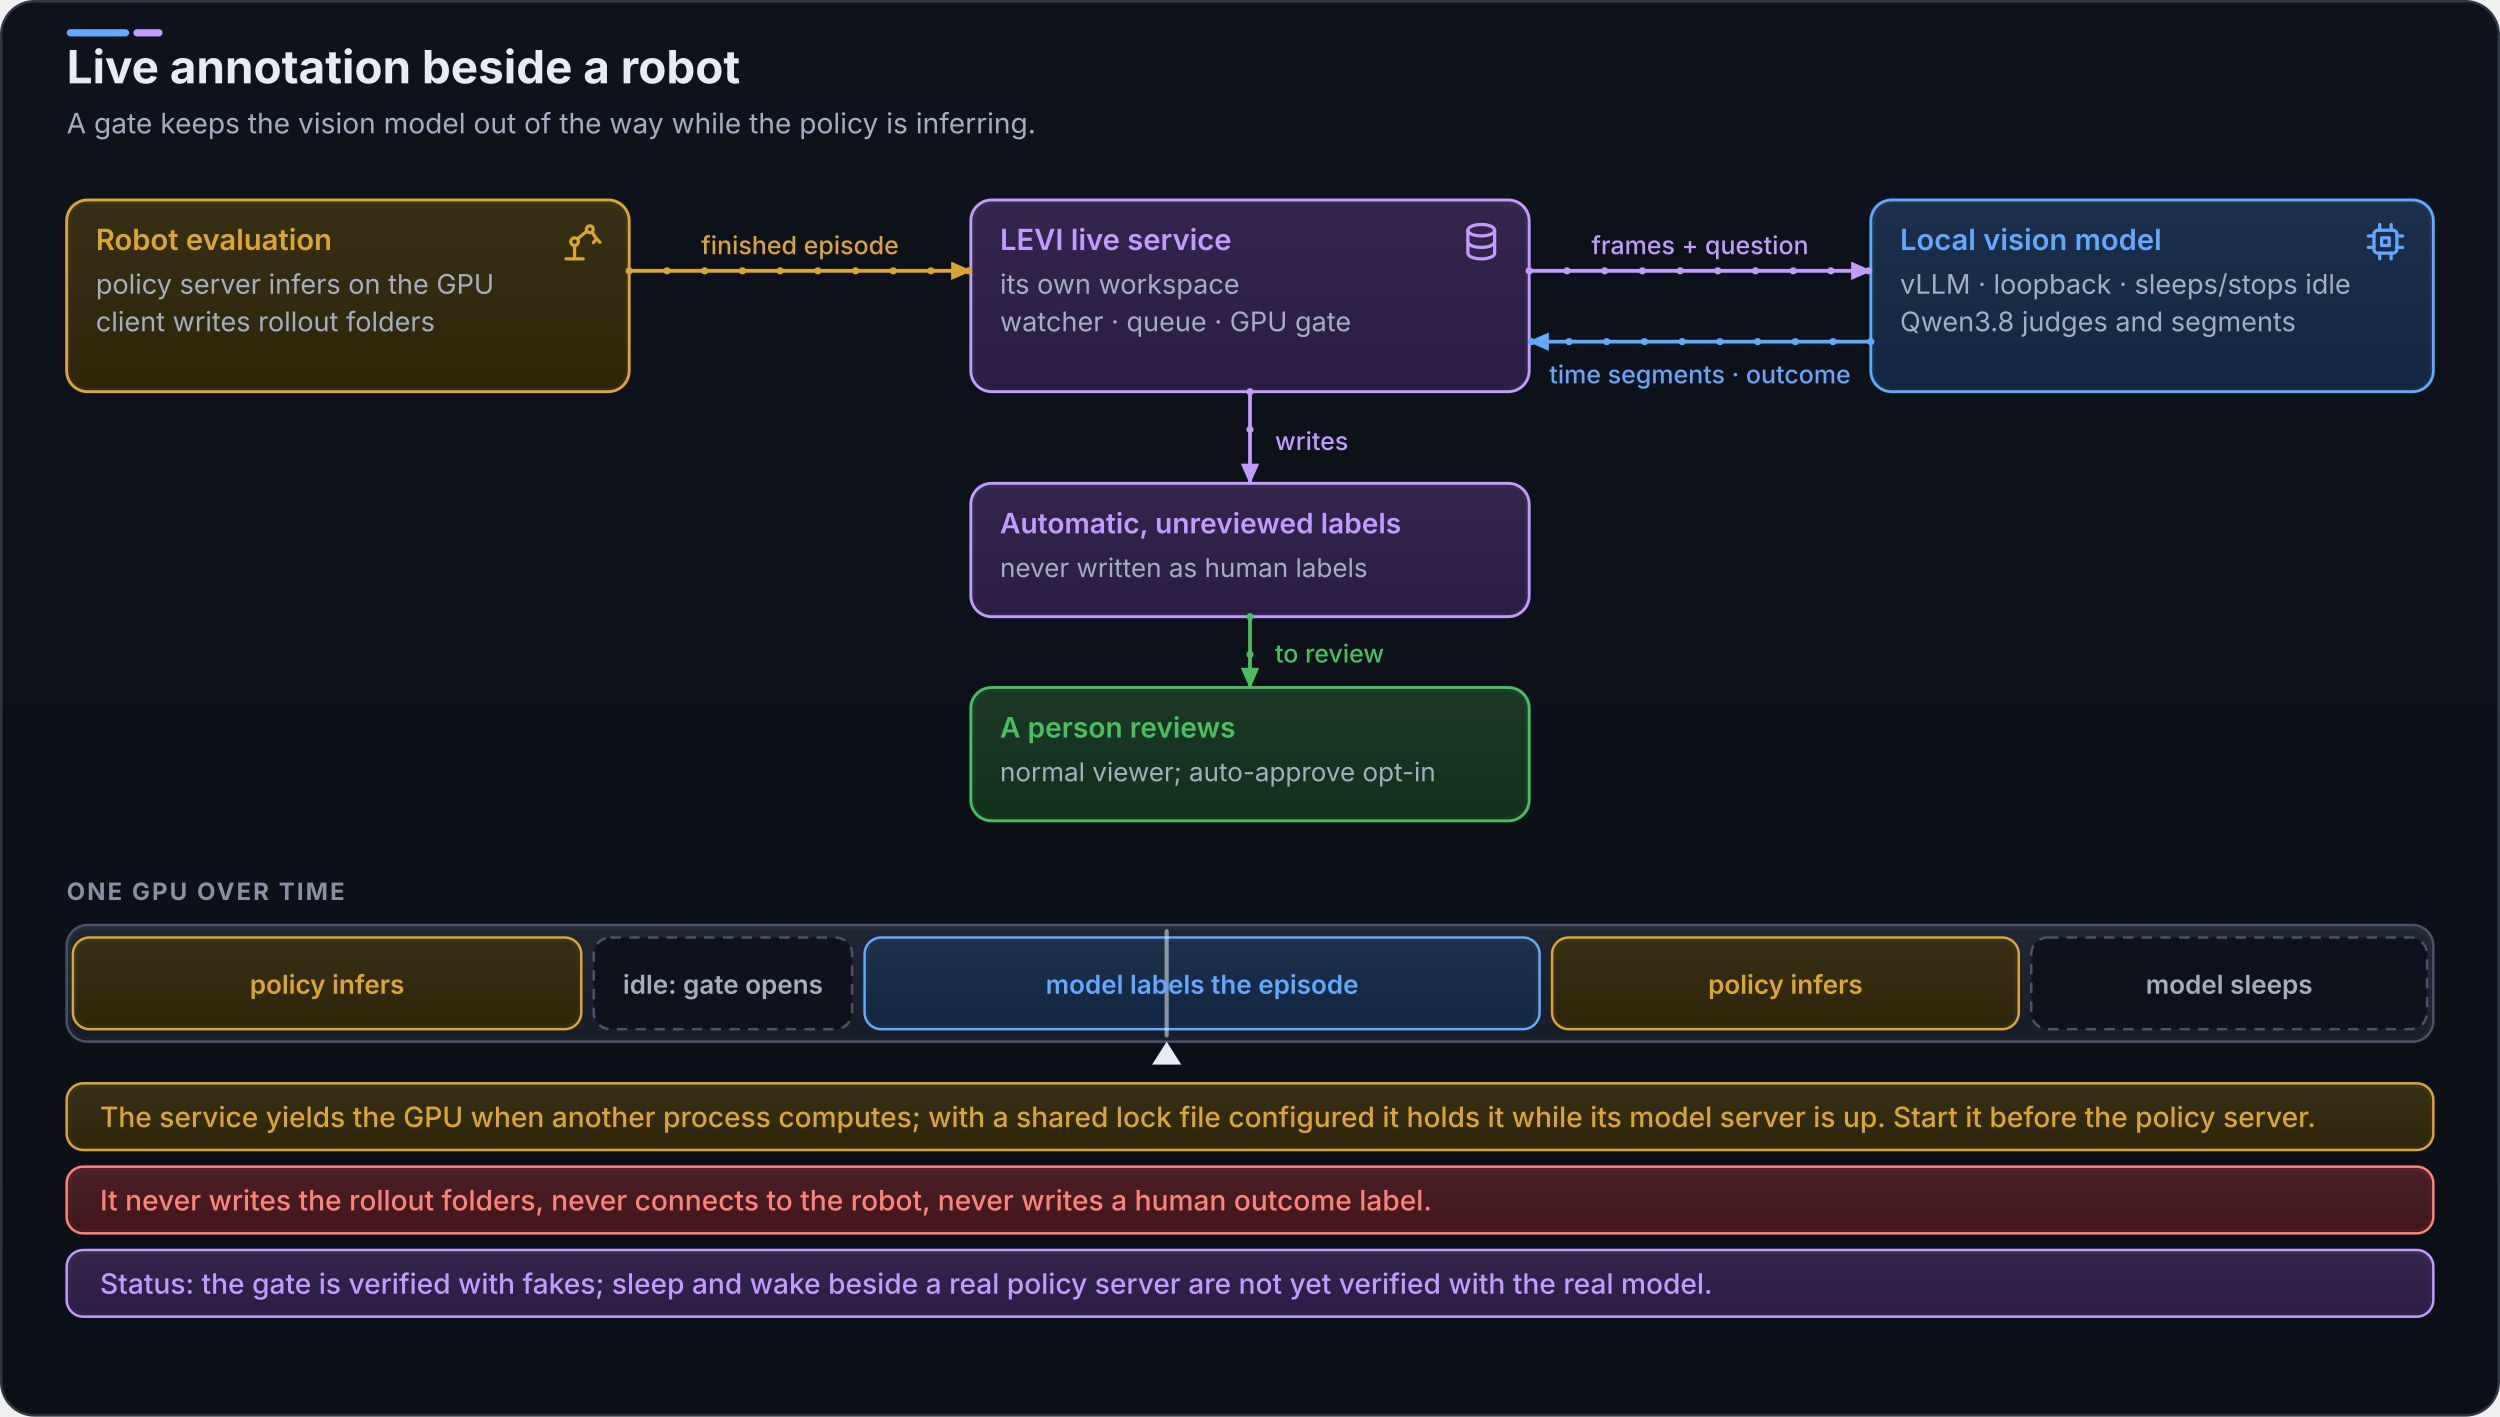
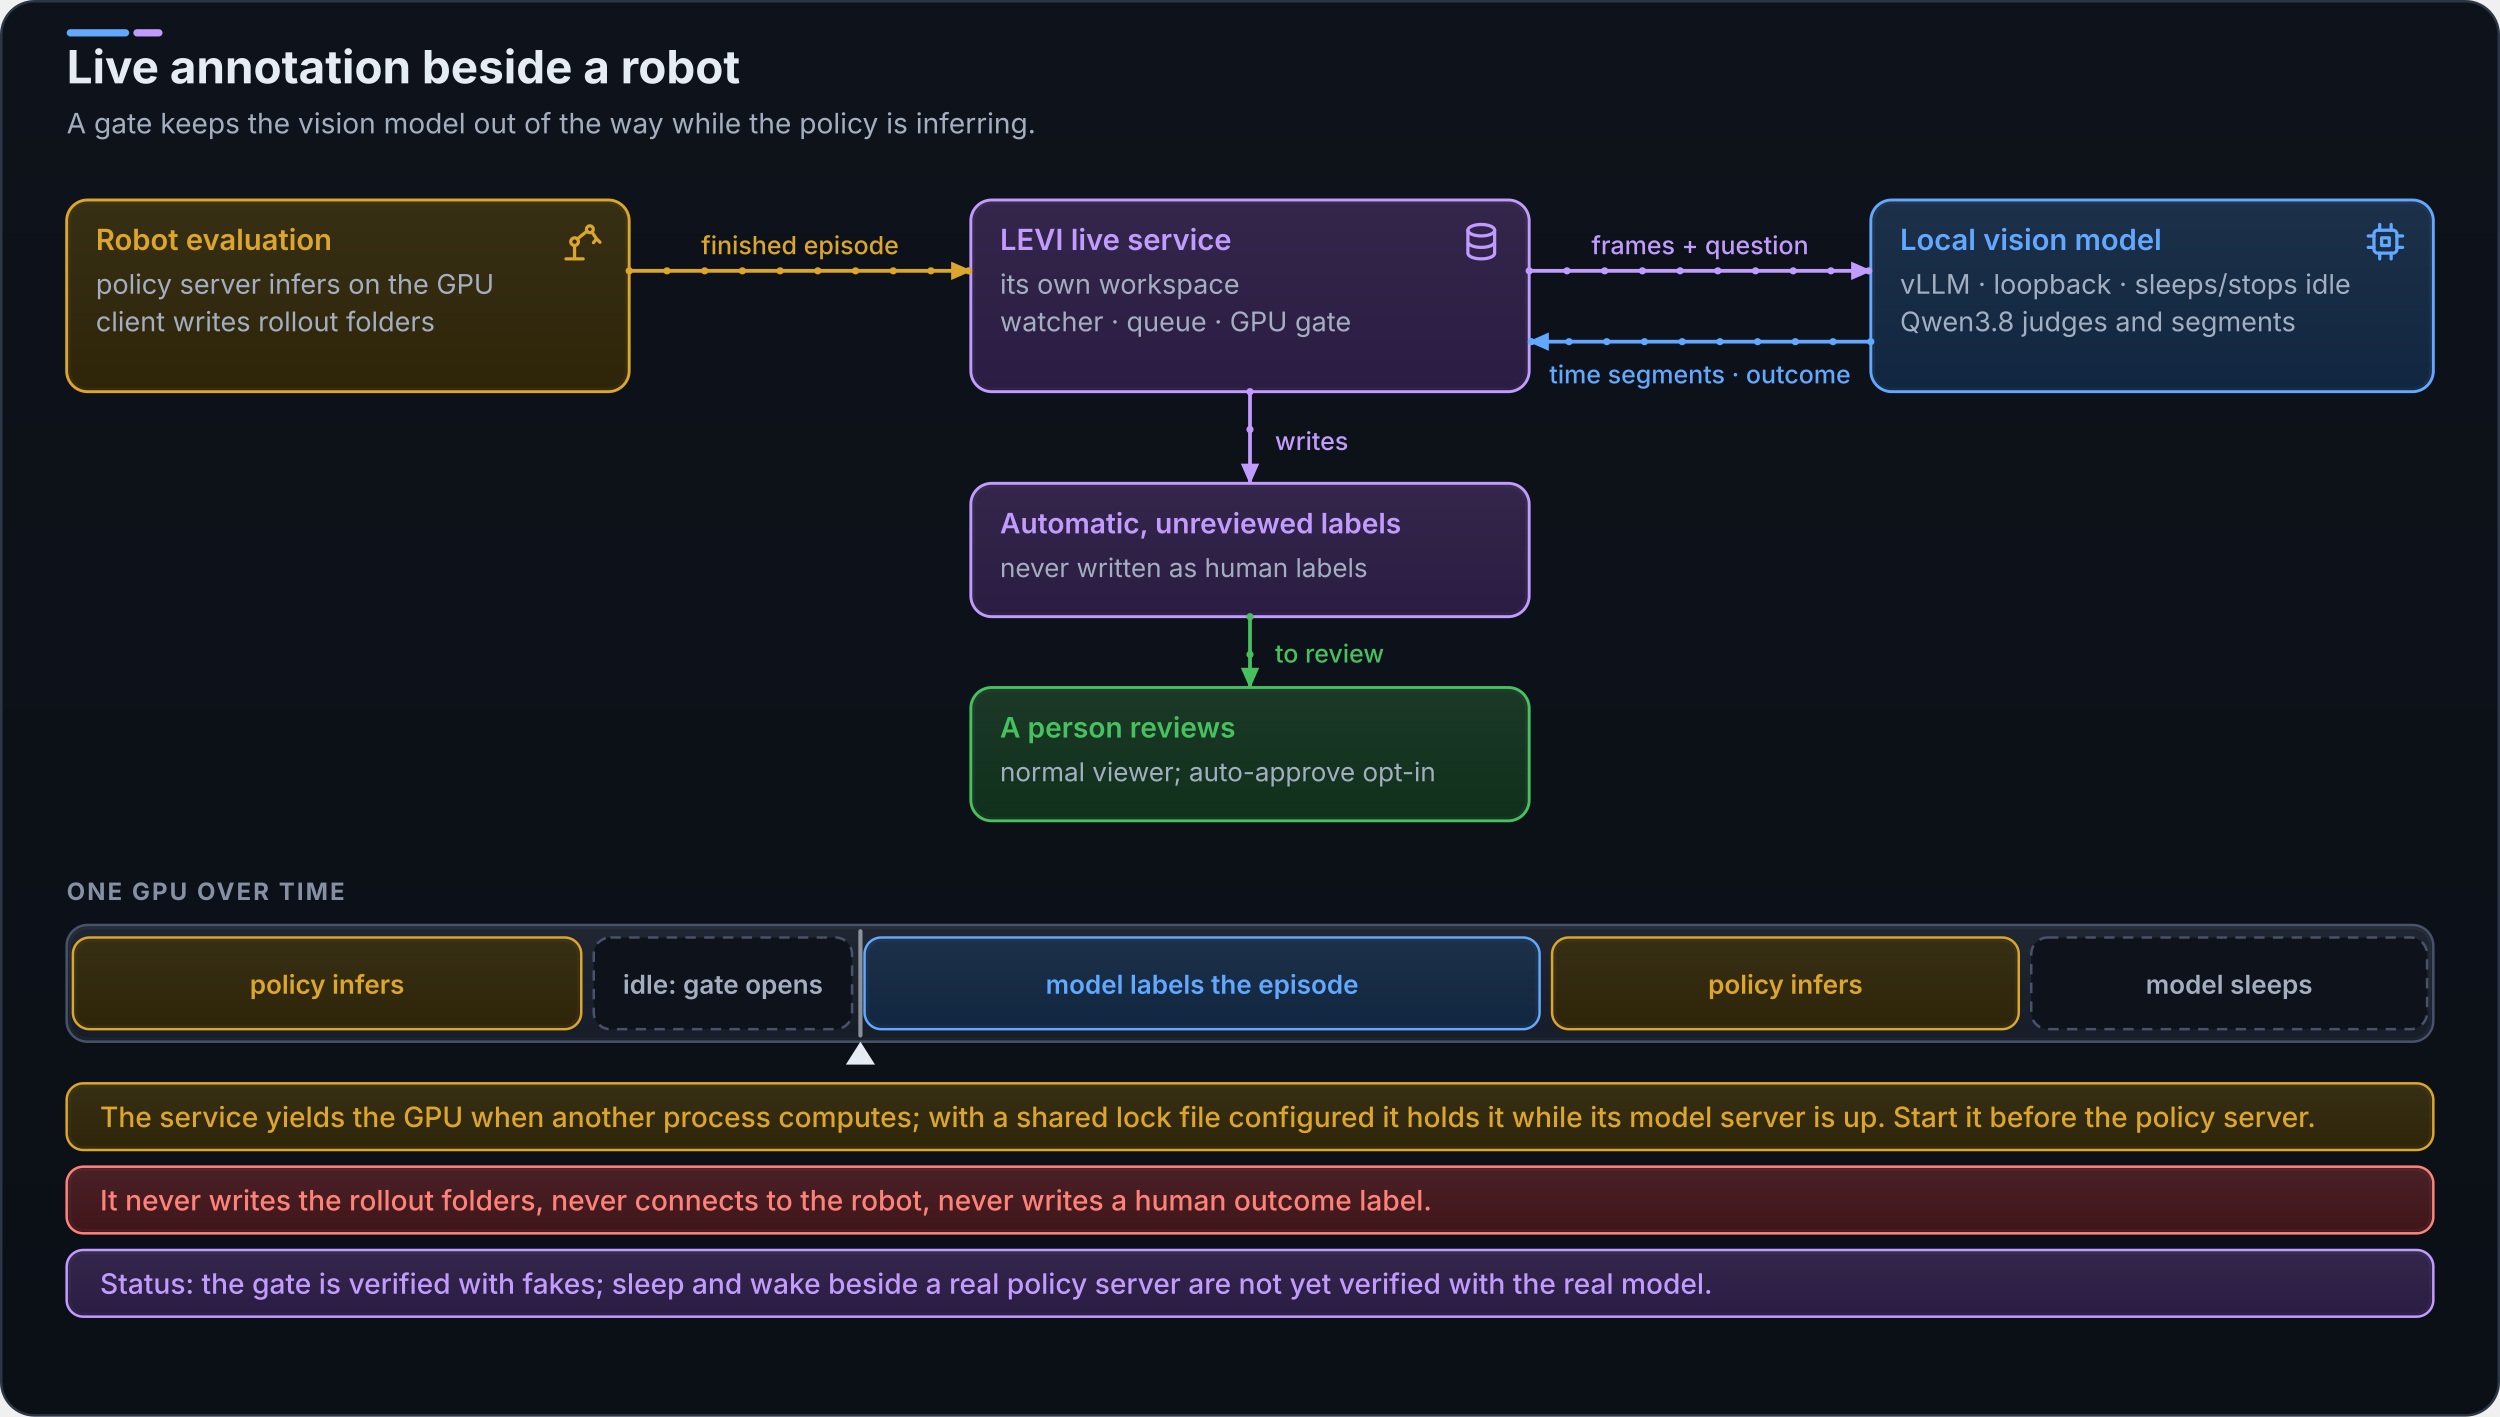
<svg xmlns="http://www.w3.org/2000/svg" viewBox="0 0 1200 680" width="1200" height="680" role="img" aria-labelledby="t d">
  <defs>
-     <style>@keyframes flow{to{stroke-dashoffset:-18}}.flow{animation:flow 3s linear infinite}@keyframes now{from{transform:translateX(0)}to{transform:translateX(1120px)}}.now{animation:now 12s linear infinite;animation-delay:-5.571s}@media (prefers-reduced-motion: reduce) { * { animation: none !important; } }</style>
+     <style>@keyframes flow{to{stroke-dashoffset:-18}}.flow{animation:flow 3s linear infinite}@keyframes now{from{transform:translateX(0)}to{transform:translateX(1120px)}}.now{animation:now 12s linear infinite;animation-delay:-3.996s}@media (prefers-reduced-motion: reduce) { * { animation: none !important; } }</style>
    <marker id="a_gate" viewBox="0 0 10 10" refX="8.5" refY="5" markerWidth="7" markerHeight="7" orient="auto">
      <path d="M1 1.5 L9 5 L1 8.5 Z" fill="#dca62c" />
    </marker>
    <marker id="a_model" viewBox="0 0 10 10" refX="8.5" refY="5" markerWidth="7" markerHeight="7" orient="auto">
      <path d="M1 1.5 L9 5 L1 8.5 Z" fill="#62a8ff" />
    </marker>
    <marker id="a_person" viewBox="0 0 10 10" refX="8.5" refY="5" markerWidth="7" markerHeight="7" orient="auto">
      <path d="M1 1.5 L9 5 L1 8.5 Z" fill="#47c15f" />
    </marker>
    <marker id="a_system" viewBox="0 0 10 10" refX="8.5" refY="5" markerWidth="7" markerHeight="7" orient="auto">
      <path d="M1 1.5 L9 5 L1 8.5 Z" fill="#c29bff" />
    </marker>
    <linearGradient id="g_box" x1="0" y1="0" x2="0" y2="1">
      <stop offset="0" stop-color="#202732" />
      <stop offset="1" stop-color="#161d28" />
    </linearGradient>
    <linearGradient id="g_danger" x1="0" y1="0" x2="0" y2="1">
      <stop offset="0" stop-color="#492025" />
      <stop offset="1" stop-color="#40161b" />
    </linearGradient>
    <linearGradient id="g_gate" x1="0" y1="0" x2="0" y2="1">
      <stop offset="0" stop-color="#372f14" />
      <stop offset="1" stop-color="#2e2509" />
    </linearGradient>
    <linearGradient id="g_model" x1="0" y1="0" x2="0" y2="1">
      <stop offset="0" stop-color="#1c3049" />
      <stop offset="1" stop-color="#112640" />
    </linearGradient>
    <linearGradient id="g_person" x1="0" y1="0" x2="0" y2="1">
      <stop offset="0" stop-color="#1b3926" />
      <stop offset="1" stop-color="#10301c" />
    </linearGradient>
    <linearGradient id="g_system" x1="0" y1="0" x2="0" y2="1">
      <stop offset="0" stop-color="#34264b" />
      <stop offset="1" stop-color="#2a1c42" />
    </linearGradient>
    <linearGradient id="g_panel" x1="0" y1="0" x2="0" y2="1">
      <stop offset="0" stop-color="#0e131b" />
      <stop offset="1" stop-color="#0b0f16" />
    </linearGradient>
  </defs>
  <rect x="0.6" y="0.6" width="1198.8" height="678.8" rx="16" fill="url(#g_panel)" stroke="#2c3644" stroke-width="1.2" />
  <rect x="32" y="14" width="30" height="3.5" rx="1.75" fill="#62a8ff" />
  <rect x="64" y="14" width="14" height="3.5" rx="1.75" fill="#c29bff" />
  <text x="32" y="40" font-family="Inter, -apple-system, 'Segoe UI', Roboto, 'Noto Sans', Helvetica, Arial, sans-serif" font-size="22" font-weight="700" text-anchor="start" fill="#e6ecf4">Live annotation beside a robot</text>
  <text x="32" y="64" font-family="Inter, -apple-system, 'Segoe UI', Roboto, 'Noto Sans', Helvetica, Arial, sans-serif" font-size="13.5" font-weight="400" text-anchor="start" fill="#a3afc0">A gate keeps the vision model out of the way while the policy is inferring.</text>
  <rect x="32" y="96" width="270" height="92" rx="10" fill="url(#g_gate)" stroke="#dca62c" stroke-width="1.4" />
  <rect x="33.5" y="97.5" width="267" height="89" rx="8.5" fill="none" stroke="#ffffff" stroke-opacity="0.035" stroke-width="1" />
  <text x="46" y="120" font-family="Inter, -apple-system, 'Segoe UI', Roboto, 'Noto Sans', Helvetica, Arial, sans-serif" font-size="14" font-weight="600" text-anchor="start" fill="#dca62c">Robot evaluation</text>
  <text x="46" y="141" font-family="Inter, -apple-system, 'Segoe UI', Roboto, 'Noto Sans', Helvetica, Arial, sans-serif" font-size="13" font-weight="400" text-anchor="start" fill="#a3afc0">policy server infers on the GPU</text>
  <text x="46" y="159" font-family="Inter, -apple-system, 'Segoe UI', Roboto, 'Noto Sans', Helvetica, Arial, sans-serif" font-size="13" font-weight="400" text-anchor="start" fill="#a3afc0">client writes rollout folders</text>
  <g transform="translate(268 105) scale(0.917)" fill="none" stroke="#dca62c" stroke-width="1.7" stroke-linecap="round" stroke-linejoin="round">
    <path d="M4 21h9 M8.5 21v-7" />
    <circle cx="8.5" cy="12" r="2" />
    <path d="M10 10.5 15 6.5" />
    <circle cx="16.5" cy="5.5" r="1.8" />
    <path d="M17.6 7 20 10.5 M20 10.5l-1.6 2 M20 10.5l1.8 1.8" />
  </g>
  <rect x="466" y="96" width="268" height="92" rx="10" fill="url(#g_system)" stroke="#c29bff" stroke-width="1.4" />
  <rect x="467.5" y="97.5" width="265" height="89" rx="8.5" fill="none" stroke="#ffffff" stroke-opacity="0.035" stroke-width="1" />
  <text x="480" y="120" font-family="Inter, -apple-system, 'Segoe UI', Roboto, 'Noto Sans', Helvetica, Arial, sans-serif" font-size="14" font-weight="600" text-anchor="start" fill="#c29bff">LEVI live service</text>
  <text x="480" y="141" font-family="Inter, -apple-system, 'Segoe UI', Roboto, 'Noto Sans', Helvetica, Arial, sans-serif" font-size="13" font-weight="400" text-anchor="start" fill="#a3afc0">its own workspace</text>
  <text x="480" y="159" font-family="Inter, -apple-system, 'Segoe UI', Roboto, 'Noto Sans', Helvetica, Arial, sans-serif" font-size="13" font-weight="400" text-anchor="start" fill="#a3afc0">watcher · queue · GPU gate</text>
  <g transform="translate(700 105) scale(0.917)" fill="none" stroke="#c29bff" stroke-width="1.7" stroke-linecap="round" stroke-linejoin="round">
    <ellipse cx="12" cy="6" rx="7" ry="3" />
    <path d="M5 6v12c0 1.7 3.1 3 7 3s7-1.3 7-3V6 M5 12c0 1.7 3.1 3 7 3s7-1.3 7-3" />
  </g>
  <rect x="898" y="96" width="270" height="92" rx="10" fill="url(#g_model)" stroke="#62a8ff" stroke-width="1.4" />
  <rect x="899.5" y="97.5" width="267" height="89" rx="8.5" fill="none" stroke="#ffffff" stroke-opacity="0.035" stroke-width="1" />
  <text x="912" y="120" font-family="Inter, -apple-system, 'Segoe UI', Roboto, 'Noto Sans', Helvetica, Arial, sans-serif" font-size="14" font-weight="600" text-anchor="start" fill="#62a8ff">Local vision model</text>
  <text x="912" y="141" font-family="Inter, -apple-system, 'Segoe UI', Roboto, 'Noto Sans', Helvetica, Arial, sans-serif" font-size="13" font-weight="400" text-anchor="start" fill="#a3afc0">vLLM · loopback · sleeps/stops idle</text>
  <text x="912" y="159" font-family="Inter, -apple-system, 'Segoe UI', Roboto, 'Noto Sans', Helvetica, Arial, sans-serif" font-size="13" font-weight="400" text-anchor="start" fill="#a3afc0">Qwen3.8 judges and segments</text>
  <g transform="translate(1134 105) scale(0.917)" fill="none" stroke="#62a8ff" stroke-width="1.7" stroke-linecap="round" stroke-linejoin="round">
    <rect x="6" y="6" width="12" height="12" rx="2" />
    <rect x="10" y="10" width="4" height="4" />
    <path d="M9 3v3 M15 3v3 M9 18v3 M15 18v3 M3 9h3 M3 15h3 M18 9h3 M18 15h3" />
  </g>
  <path d="M302 130 L466 130" fill="none" stroke="#dca62c" stroke-width="1.8" stroke-linejoin="round" marker-end="url(#a_gate)" />
  <path class="flow" d="M302 130 L466 130" fill="none" stroke="#dca62c" stroke-width="3.4" stroke-linecap="round" stroke-linejoin="round" stroke-dasharray="0.1 18" />
  <text x="384" y="122" font-family="Inter, -apple-system, 'Segoe UI', Roboto, 'Noto Sans', Helvetica, Arial, sans-serif" font-size="12" font-weight="500" text-anchor="middle" fill="#dca62c">finished episode</text>
  <path d="M734 130 L898 130" fill="none" stroke="#c29bff" stroke-width="1.8" stroke-linejoin="round" marker-end="url(#a_system)" />
  <path class="flow" d="M734 130 L898 130" fill="none" stroke="#c29bff" stroke-width="3.4" stroke-linecap="round" stroke-linejoin="round" stroke-dasharray="0.1 18" />
  <text x="816" y="122" font-family="Inter, -apple-system, 'Segoe UI', Roboto, 'Noto Sans', Helvetica, Arial, sans-serif" font-size="12" font-weight="500" text-anchor="middle" fill="#c29bff">frames + question</text>
  <path d="M898 164 L734 164" fill="none" stroke="#62a8ff" stroke-width="1.8" stroke-linejoin="round" marker-end="url(#a_model)" />
  <path class="flow" d="M898 164 L734 164" fill="none" stroke="#62a8ff" stroke-width="3.4" stroke-linecap="round" stroke-linejoin="round" stroke-dasharray="0.1 18" />
  <text x="816" y="184" font-family="Inter, -apple-system, 'Segoe UI', Roboto, 'Noto Sans', Helvetica, Arial, sans-serif" font-size="12" font-weight="500" text-anchor="middle" fill="#62a8ff">time segments · outcome</text>
  <rect x="466" y="232" width="268" height="64" rx="10" fill="url(#g_system)" stroke="#c29bff" stroke-width="1.4" />
  <rect x="467.5" y="233.5" width="265" height="61" rx="8.5" fill="none" stroke="#ffffff" stroke-opacity="0.035" stroke-width="1" />
  <text x="480" y="256" font-family="Inter, -apple-system, 'Segoe UI', Roboto, 'Noto Sans', Helvetica, Arial, sans-serif" font-size="13.5" font-weight="600" text-anchor="start" fill="#c29bff">Automatic, unreviewed labels</text>
  <text x="480" y="277" font-family="Inter, -apple-system, 'Segoe UI', Roboto, 'Noto Sans', Helvetica, Arial, sans-serif" font-size="12.5" font-weight="400" text-anchor="start" fill="#a3afc0">never written as human labels</text>
  <path d="M600 188 L600 232" fill="none" stroke="#c29bff" stroke-width="1.8" stroke-linejoin="round" marker-end="url(#a_system)" />
  <path class="flow" d="M600 188 L600 232" fill="none" stroke="#c29bff" stroke-width="3.4" stroke-linecap="round" stroke-linejoin="round" stroke-dasharray="0.1 18" />
  <text x="612" y="216" font-family="Inter, -apple-system, 'Segoe UI', Roboto, 'Noto Sans', Helvetica, Arial, sans-serif" font-size="12" font-weight="500" text-anchor="start" fill="#c29bff">writes</text>
  <rect x="466" y="330" width="268" height="64" rx="10" fill="url(#g_person)" stroke="#47c15f" stroke-width="1.4" />
  <rect x="467.5" y="331.5" width="265" height="61" rx="8.5" fill="none" stroke="#ffffff" stroke-opacity="0.035" stroke-width="1" />
  <text x="480" y="354" font-family="Inter, -apple-system, 'Segoe UI', Roboto, 'Noto Sans', Helvetica, Arial, sans-serif" font-size="13.5" font-weight="600" text-anchor="start" fill="#47c15f">A person reviews</text>
  <text x="480" y="375" font-family="Inter, -apple-system, 'Segoe UI', Roboto, 'Noto Sans', Helvetica, Arial, sans-serif" font-size="12.5" font-weight="400" text-anchor="start" fill="#a3afc0">normal viewer; auto-approve opt-in</text>
  <path d="M600 296 L600 330" fill="none" stroke="#47c15f" stroke-width="1.8" stroke-linejoin="round" marker-end="url(#a_person)" />
  <path class="flow" d="M600 296 L600 330" fill="none" stroke="#47c15f" stroke-width="3.4" stroke-linecap="round" stroke-linejoin="round" stroke-dasharray="0.1 18" />
  <text x="612" y="318" font-family="Inter, -apple-system, 'Segoe UI', Roboto, 'Noto Sans', Helvetica, Arial, sans-serif" font-size="12" font-weight="500" text-anchor="start" fill="#47c15f">to review</text>
  <text x="32" y="432" font-family="Inter, -apple-system, 'Segoe UI', Roboto, 'Noto Sans', Helvetica, Arial, sans-serif" font-size="11.5" font-weight="700" text-anchor="start" fill="#8591a3" letter-spacing="1">ONE GPU OVER TIME</text>
  <rect x="32" y="444" width="1136" height="56" rx="10" fill="url(#g_box)" stroke="#47536a" stroke-width="1.2" />
  <rect x="33.5" y="445.5" width="1133" height="53" rx="8.5" fill="none" stroke="#ffffff" stroke-opacity="0.035" stroke-width="1" />
  <rect x="35" y="450" width="244" height="44" rx="8" fill="url(#g_gate)" stroke="#dca62c" stroke-width="1.2" />
  <rect x="36.5" y="451.5" width="241" height="41" rx="6.5" fill="none" stroke="#ffffff" stroke-opacity="0.035" stroke-width="1" />
  <rect x="285" y="450" width="124" height="44" rx="8" fill="#0e131b" stroke="#47536a" stroke-width="1.2" stroke-dasharray="5 4" />
  <rect x="415" y="450" width="324" height="44" rx="8" fill="url(#g_model)" stroke="#62a8ff" stroke-width="1.2" />
  <rect x="416.5" y="451.5" width="321" height="41" rx="6.5" fill="none" stroke="#ffffff" stroke-opacity="0.035" stroke-width="1" />
  <rect x="745" y="450" width="224" height="44" rx="8" fill="url(#g_gate)" stroke="#dca62c" stroke-width="1.2" />
  <rect x="746.5" y="451.5" width="221" height="41" rx="6.5" fill="none" stroke="#ffffff" stroke-opacity="0.035" stroke-width="1" />
  <rect x="975" y="450" width="190" height="44" rx="8" fill="#0e131b" stroke="#47536a" stroke-width="1.2" stroke-dasharray="5 4" />
-   <g class="now" transform="translate(520 0)">
+   <g class="now" transform="translate(373 0)">
    <rect x="39" y="446" width="2" height="52" rx="1" fill="#e6ecf4" fill-opacity="0.55" />
    <path d="M33 511 L47 511 L40 500 Z" fill="#e6ecf4" />
  </g>
  <text x="157.0" y="477" font-family="Inter, -apple-system, 'Segoe UI', Roboto, 'Noto Sans', Helvetica, Arial, sans-serif" font-size="12.5" font-weight="600" text-anchor="middle" fill="#dca62c">policy infers</text>
  <text x="347.0" y="477" font-family="Inter, -apple-system, 'Segoe UI', Roboto, 'Noto Sans', Helvetica, Arial, sans-serif" font-size="12.5" font-weight="600" text-anchor="middle" fill="#a3afc0">idle: gate opens</text>
  <text x="577.0" y="477" font-family="Inter, -apple-system, 'Segoe UI', Roboto, 'Noto Sans', Helvetica, Arial, sans-serif" font-size="12.5" font-weight="600" text-anchor="middle" fill="#62a8ff">model labels the episode</text>
  <text x="857.0" y="477" font-family="Inter, -apple-system, 'Segoe UI', Roboto, 'Noto Sans', Helvetica, Arial, sans-serif" font-size="12.5" font-weight="600" text-anchor="middle" fill="#dca62c">policy infers</text>
  <text x="1070.0" y="477" font-family="Inter, -apple-system, 'Segoe UI', Roboto, 'Noto Sans', Helvetica, Arial, sans-serif" font-size="12.5" font-weight="600" text-anchor="middle" fill="#a3afc0">model sleeps</text>
  <rect x="32" y="520" width="1136" height="32" rx="8" fill="url(#g_gate)" stroke="#dca62c" stroke-width="1.2" />
  <rect x="33.5" y="521.5" width="1133" height="29" rx="6.5" fill="none" stroke="#ffffff" stroke-opacity="0.035" stroke-width="1" />
  <text x="48" y="541" font-family="Inter, -apple-system, 'Segoe UI', Roboto, 'Noto Sans', Helvetica, Arial, sans-serif" font-size="13.5" font-weight="500" text-anchor="start" fill="#dca62c">The service yields the GPU when another process computes; with a shared lock file configured it holds it while its model server is up. Start it before the policy server.</text>
  <rect x="32" y="560" width="1136" height="32" rx="8" fill="url(#g_danger)" stroke="#ff8279" stroke-width="1.2" />
  <rect x="33.5" y="561.5" width="1133" height="29" rx="6.5" fill="none" stroke="#ffffff" stroke-opacity="0.035" stroke-width="1" />
  <text x="48" y="581" font-family="Inter, -apple-system, 'Segoe UI', Roboto, 'Noto Sans', Helvetica, Arial, sans-serif" font-size="13.5" font-weight="500" text-anchor="start" fill="#ff8279">It never writes the rollout folders, never connects to the robot, never writes a human outcome label.</text>
  <rect x="32" y="600" width="1136" height="32" rx="8" fill="url(#g_system)" stroke="#c29bff" stroke-width="1.2" />
  <rect x="33.5" y="601.5" width="1133" height="29" rx="6.5" fill="none" stroke="#ffffff" stroke-opacity="0.035" stroke-width="1" />
  <text x="48" y="621" font-family="Inter, -apple-system, 'Segoe UI', Roboto, 'Noto Sans', Helvetica, Arial, sans-serif" font-size="13.5" font-weight="500" text-anchor="start" fill="#c29bff">Status: the gate is verified with fakes; sleep and wake beside a real policy server are not yet verified with the real model.</text>
</svg>
